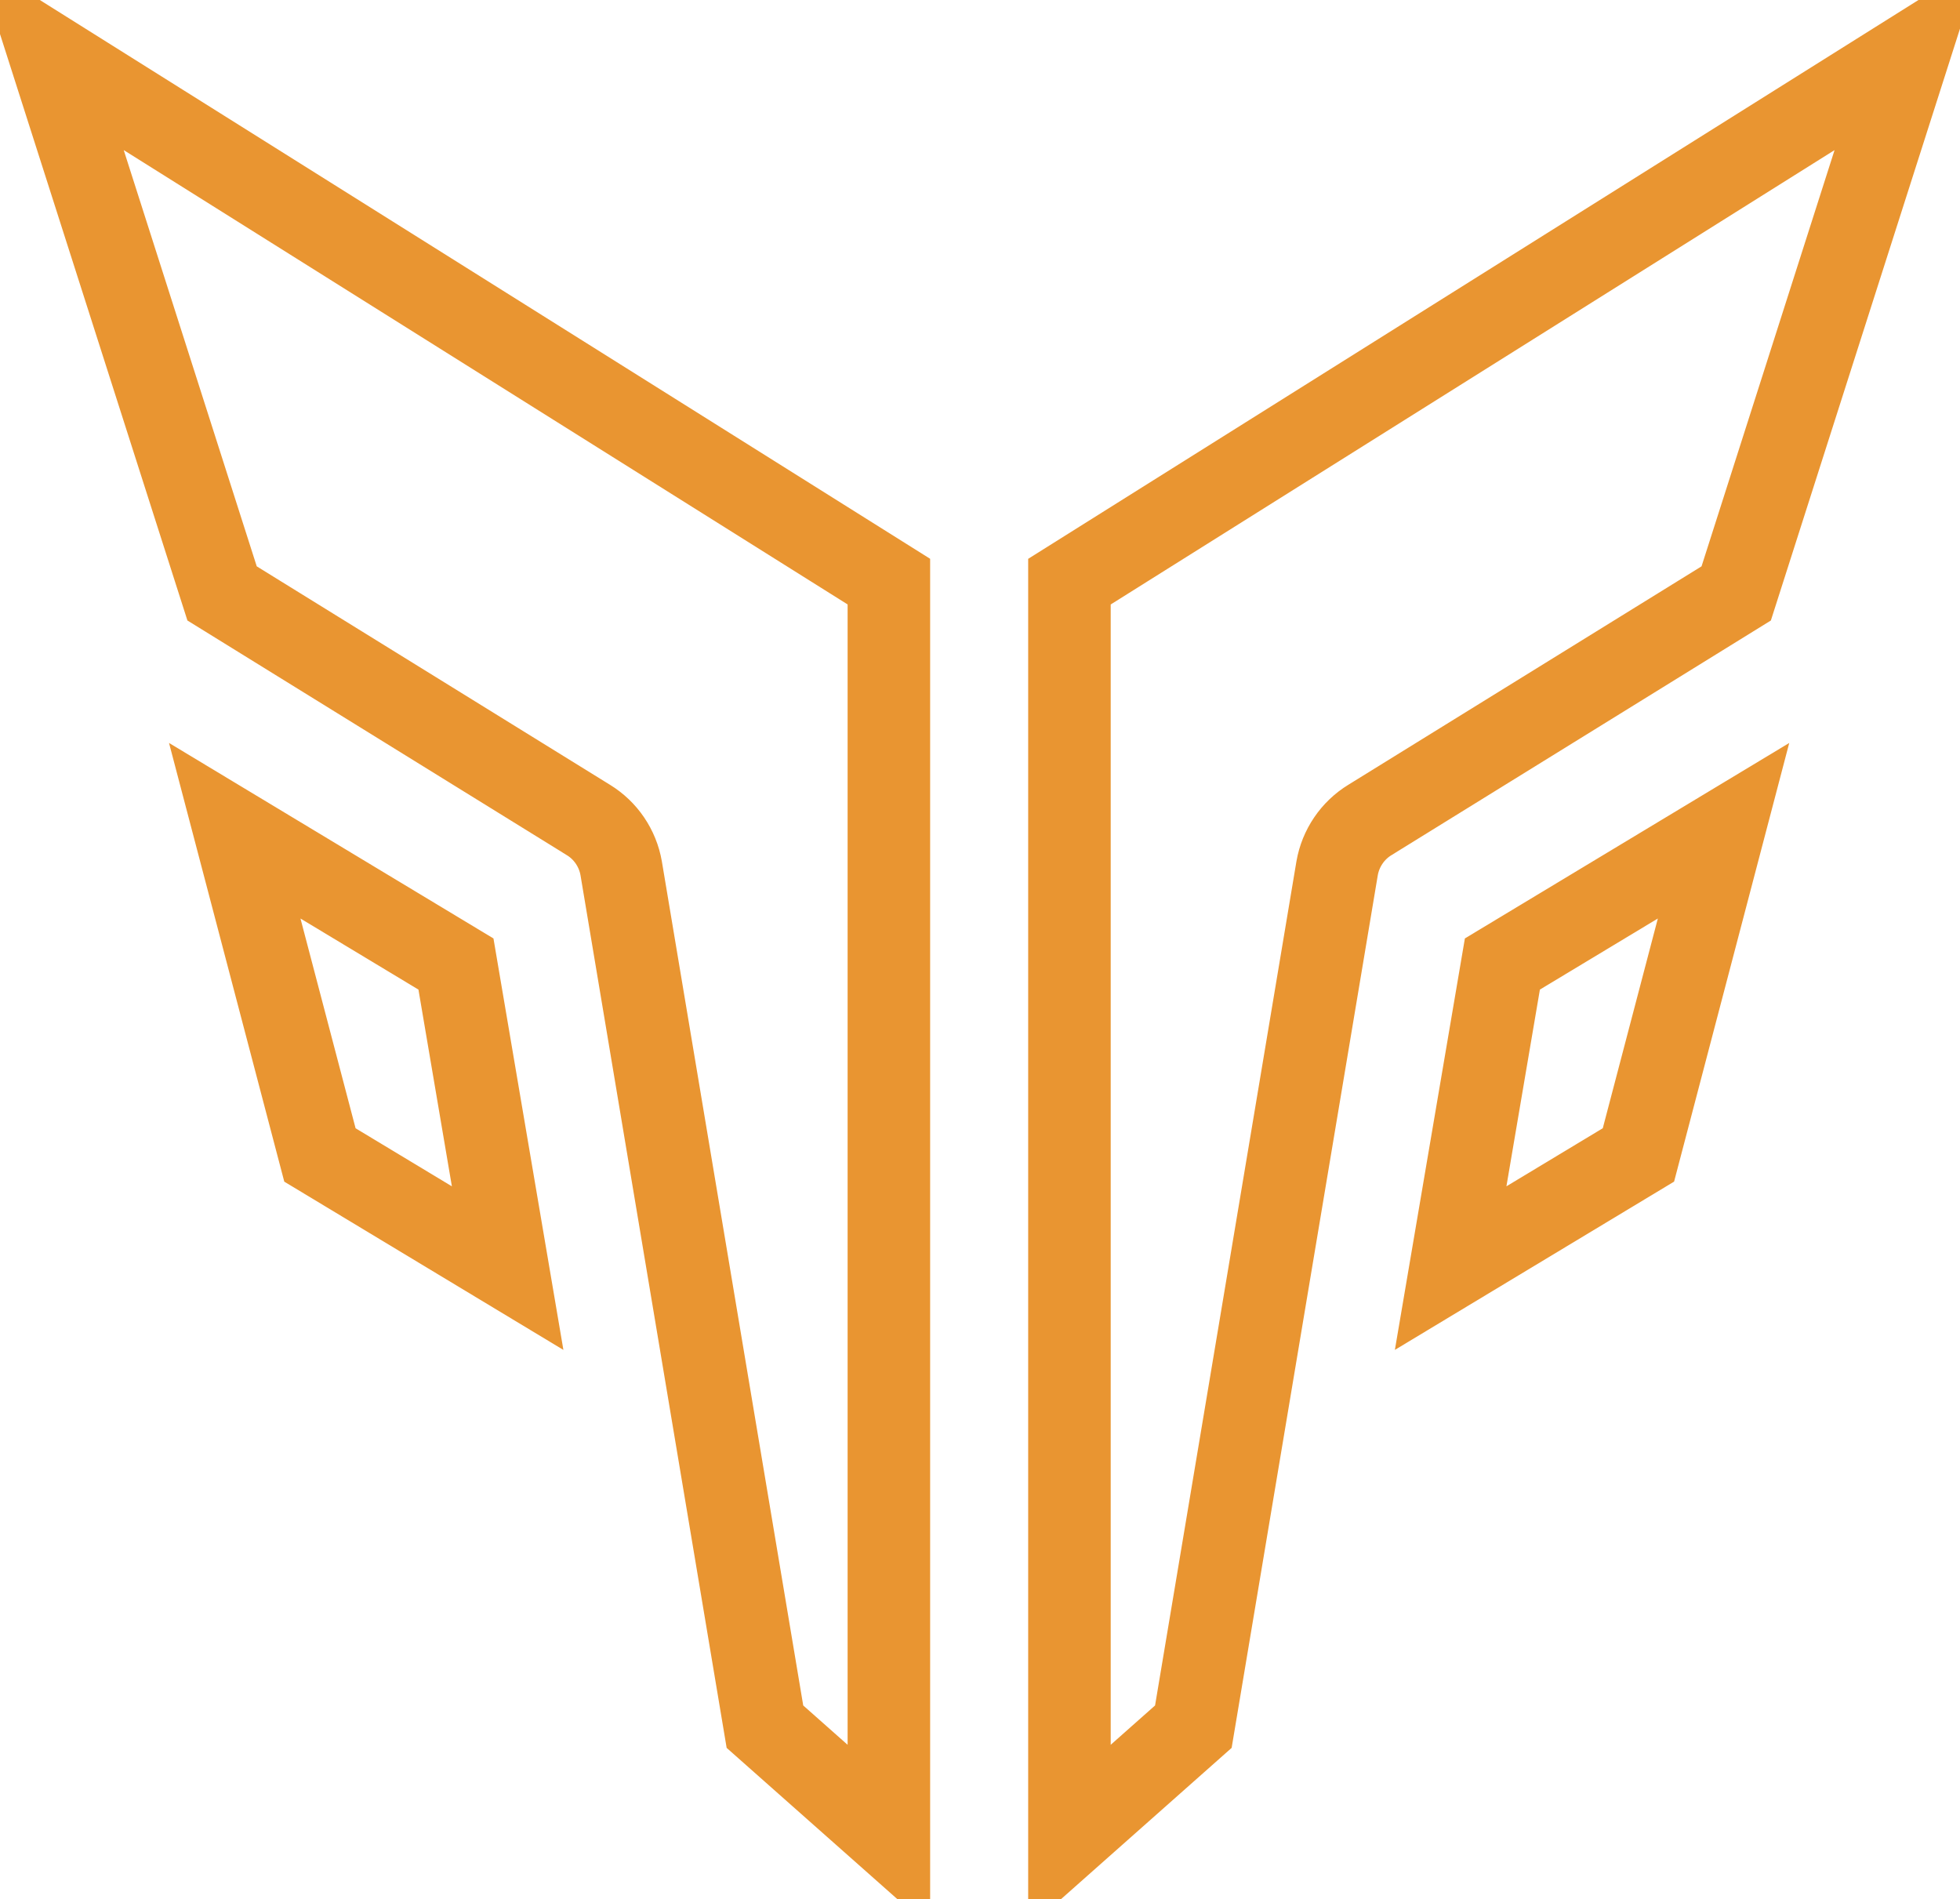
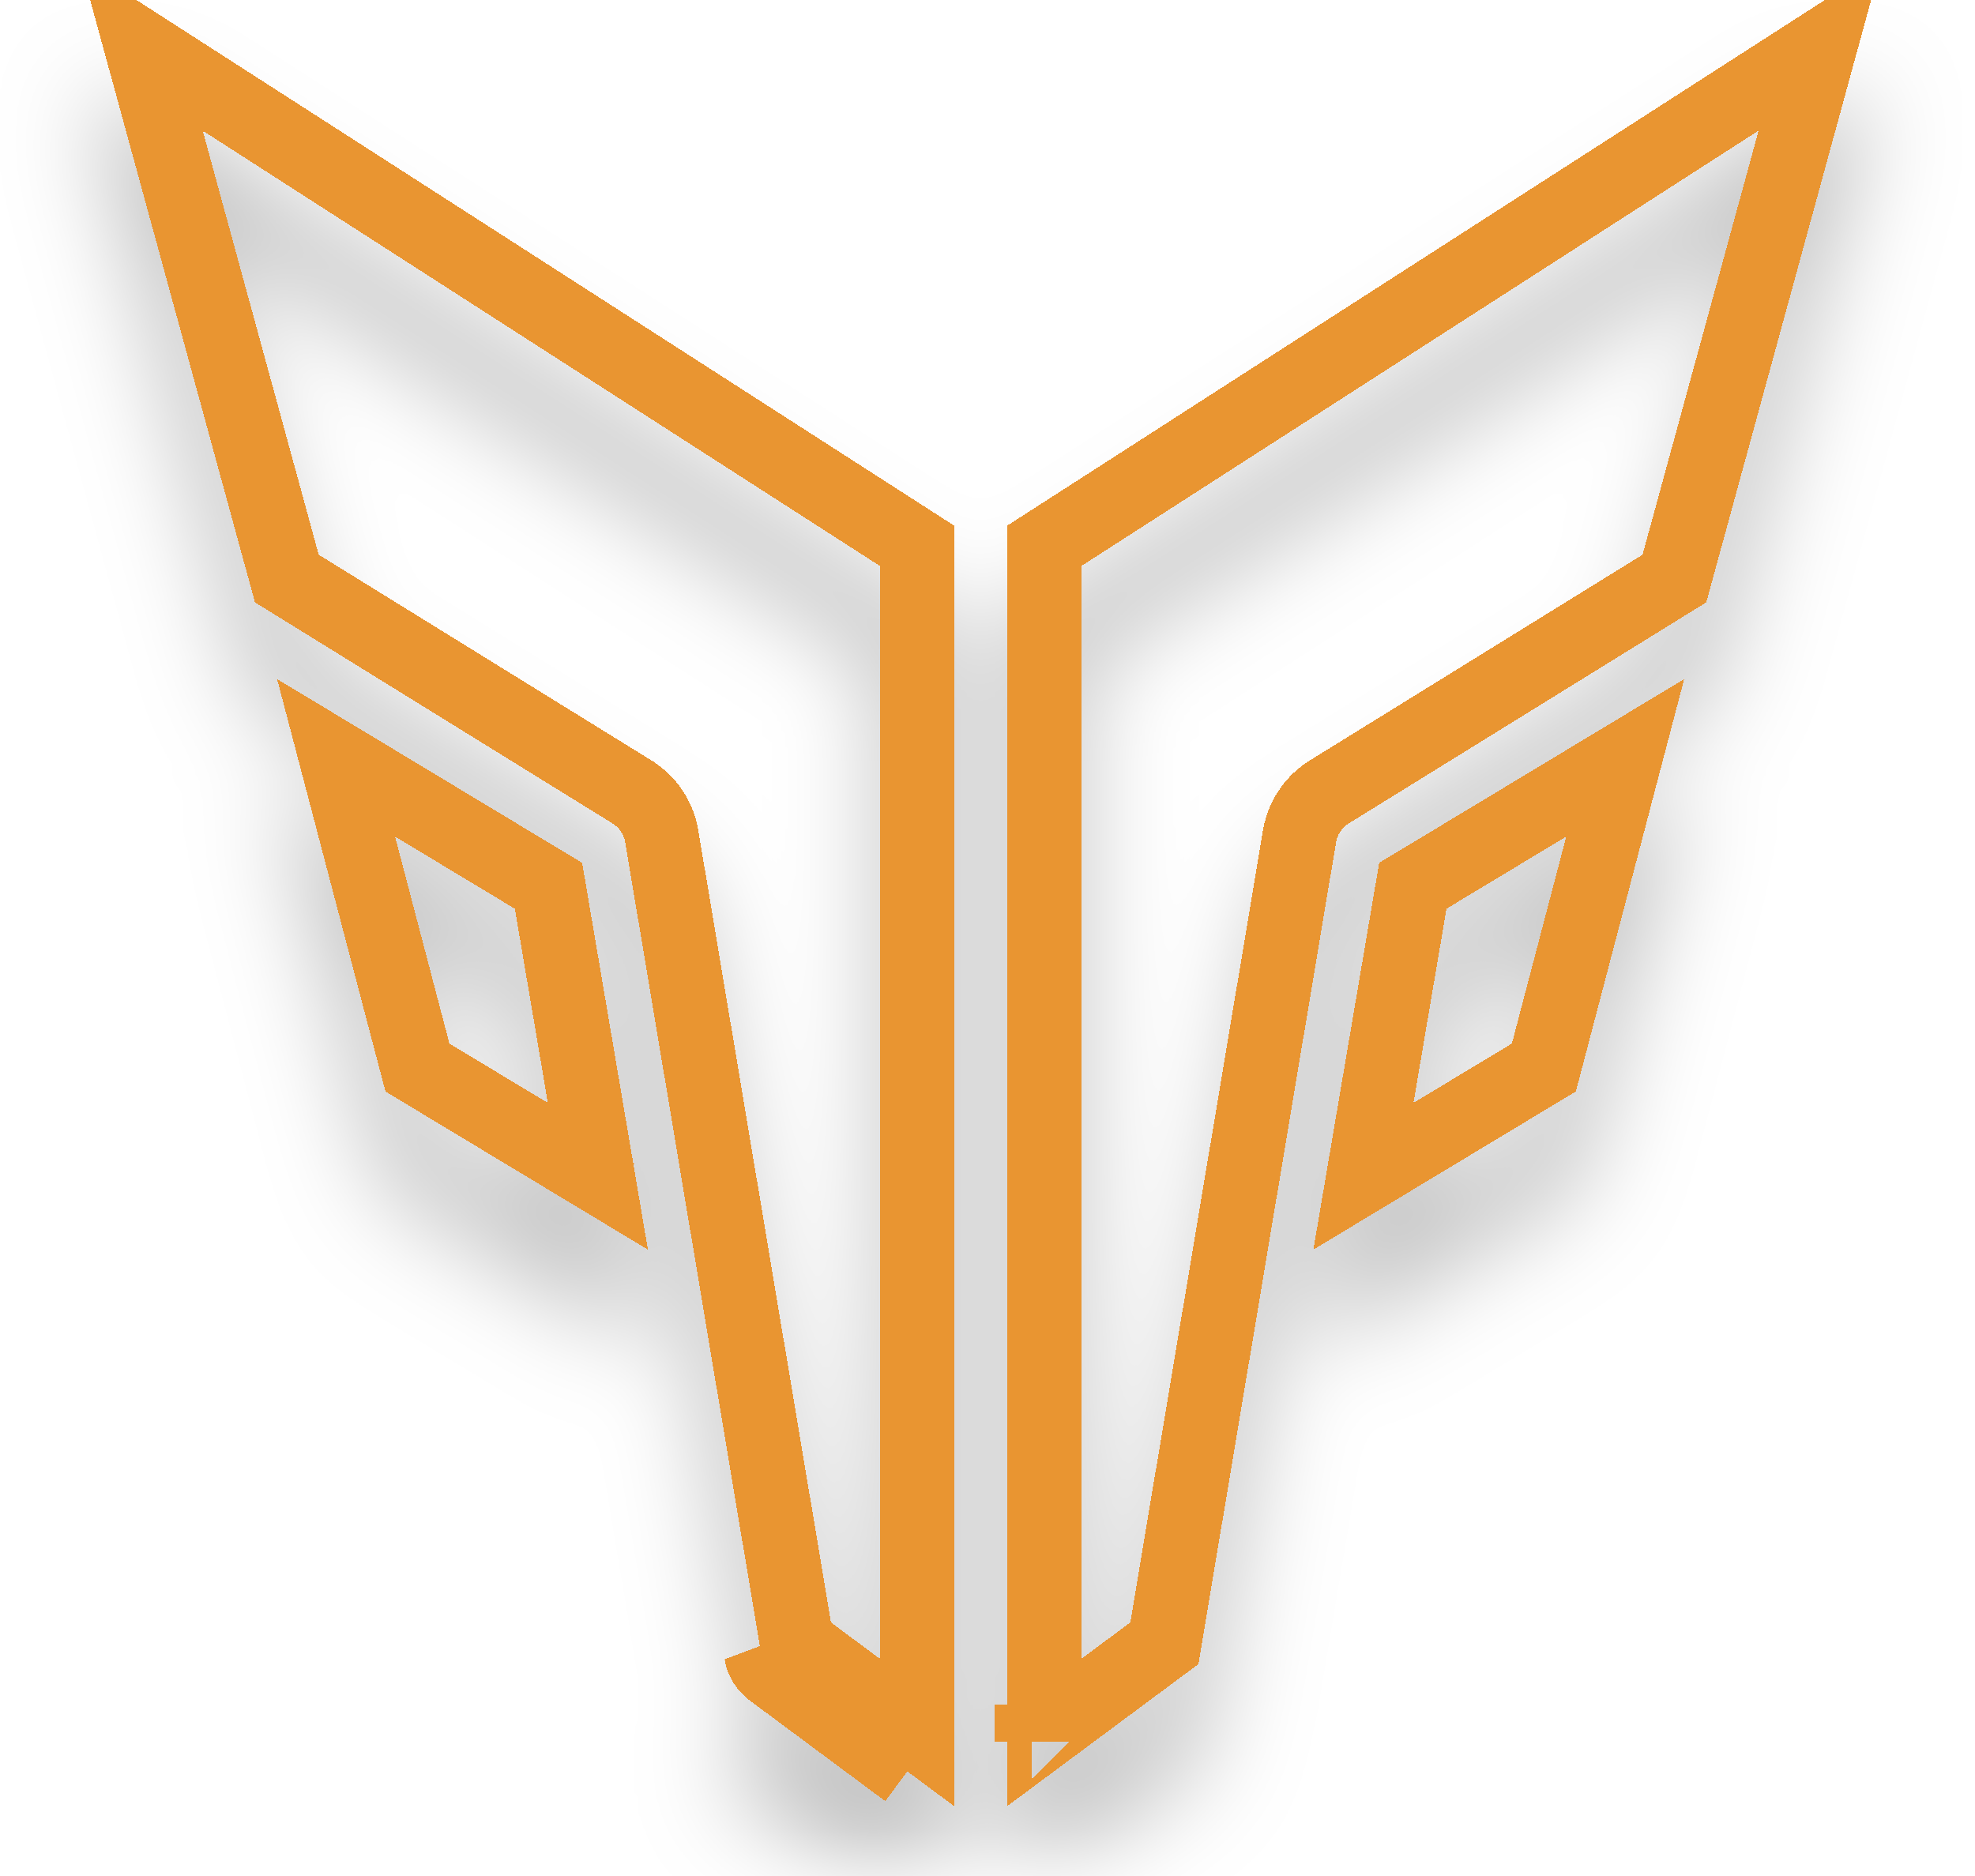
- <svg xmlns="http://www.w3.org/2000/svg" width="95" height="92" viewBox="0 0 95 92" fill="none">
-   <path d="M51.835 28.19L92.49 2.673L84.153 28.76L66.406 39.735C66.403 39.736 66.401 39.737 66.399 39.739C65.984 39.993 65.627 40.333 65.354 40.736C65.079 41.141 64.893 41.599 64.809 42.081L64.807 42.093L57.841 83.684L51.835 89.008L51.835 28.19ZM72.82 46.721L83.539 40.262L79.414 55.974L70.312 61.459L72.82 46.721ZM37.076 83.684L30.11 42.093L30.108 42.081C30.024 41.599 29.838 41.141 29.563 40.736C29.29 40.333 28.933 39.993 28.518 39.739C28.516 39.737 28.514 39.736 28.511 39.735L10.764 28.76L2.427 2.673L43.083 28.188L43.083 89.006L37.076 83.684ZM11.378 40.262L22.1 46.722L24.605 61.46L15.507 55.976L11.378 40.262Z" stroke="#E99531" stroke-width="4" />
+ <svg xmlns="http://www.w3.org/2000/svg" width="80" height="76" viewBox="0 0 80 76" fill="none">
+   <g filter="url(#filter0_d_509_106)">
+     <path d="M31.269 67.689L36.753 71.763L31.269 67.689ZM31.269 67.689C31.034 67.516 30.876 67.259 30.827 66.972L31.269 67.689ZM42.303 70.183L42.303 22.11L73.713 1.916L67.825 23.437L53.863 32.071C53.861 32.072 53.859 32.073 53.858 32.074C53.54 32.269 53.267 32.529 53.058 32.837C52.847 33.147 52.706 33.498 52.642 33.866L52.64 33.875L47.164 66.572L42.303 70.183ZM41.798 70.559C41.798 70.558 41.799 70.558 41.799 70.558L41.798 70.558L41.798 70.559ZM57.229 35.884L65.832 30.7L62.537 43.246L55.227 47.652L57.229 35.884ZM26.804 33.875L26.803 33.866C26.739 33.498 26.597 33.147 26.386 32.837C26.177 32.529 25.904 32.269 25.586 32.074C25.585 32.073 25.583 32.072 25.582 32.071L11.619 23.437L5.731 1.916L37.141 22.108L37.141 70.182L32.281 66.572L26.804 33.875ZM37.648 70.559L37.648 70.558L37.648 70.559ZM13.613 30.7L22.218 35.885L24.218 47.652L16.909 43.248L13.613 30.7ZM16.781 43.17C16.783 43.171 16.784 43.172 16.786 43.173L16.781 43.17ZM24.822 48.017L24.821 48.016L24.822 48.017Z" stroke="#E99531" stroke-width="3" shape-rendering="crispEdges" />
+   </g>
+   <defs>
+     <filter id="filter0_d_509_106" x="0" y="0" width="79.444" height="80" filterUnits="userSpaceOnUse" color-interpolation-filters="sRGB">
+       <feFlood flood-opacity="0" result="BackgroundImageFix" />
+       <feColorMatrix in="SourceAlpha" type="matrix" values="0 0 0 0 0 0 0 0 0 0 0 0 0 0 0 0 0 0 127 0" result="hardAlpha" />
+       <feOffset dy="4" />
+       <feGaussianBlur stdDeviation="2" />
+       <feComposite in2="hardAlpha" operator="out" />
+       <feColorMatrix type="matrix" values="0 0 0 0 0 0 0 0 0 0 0 0 0 0 0 0 0 0 0.25 0" />
+       <feBlend mode="normal" in2="BackgroundImageFix" result="effect1_dropShadow_509_106" />
+       <feBlend mode="normal" in="SourceGraphic" in2="effect1_dropShadow_509_106" result="shape" />
+     </filter>
+   </defs>
</svg>
